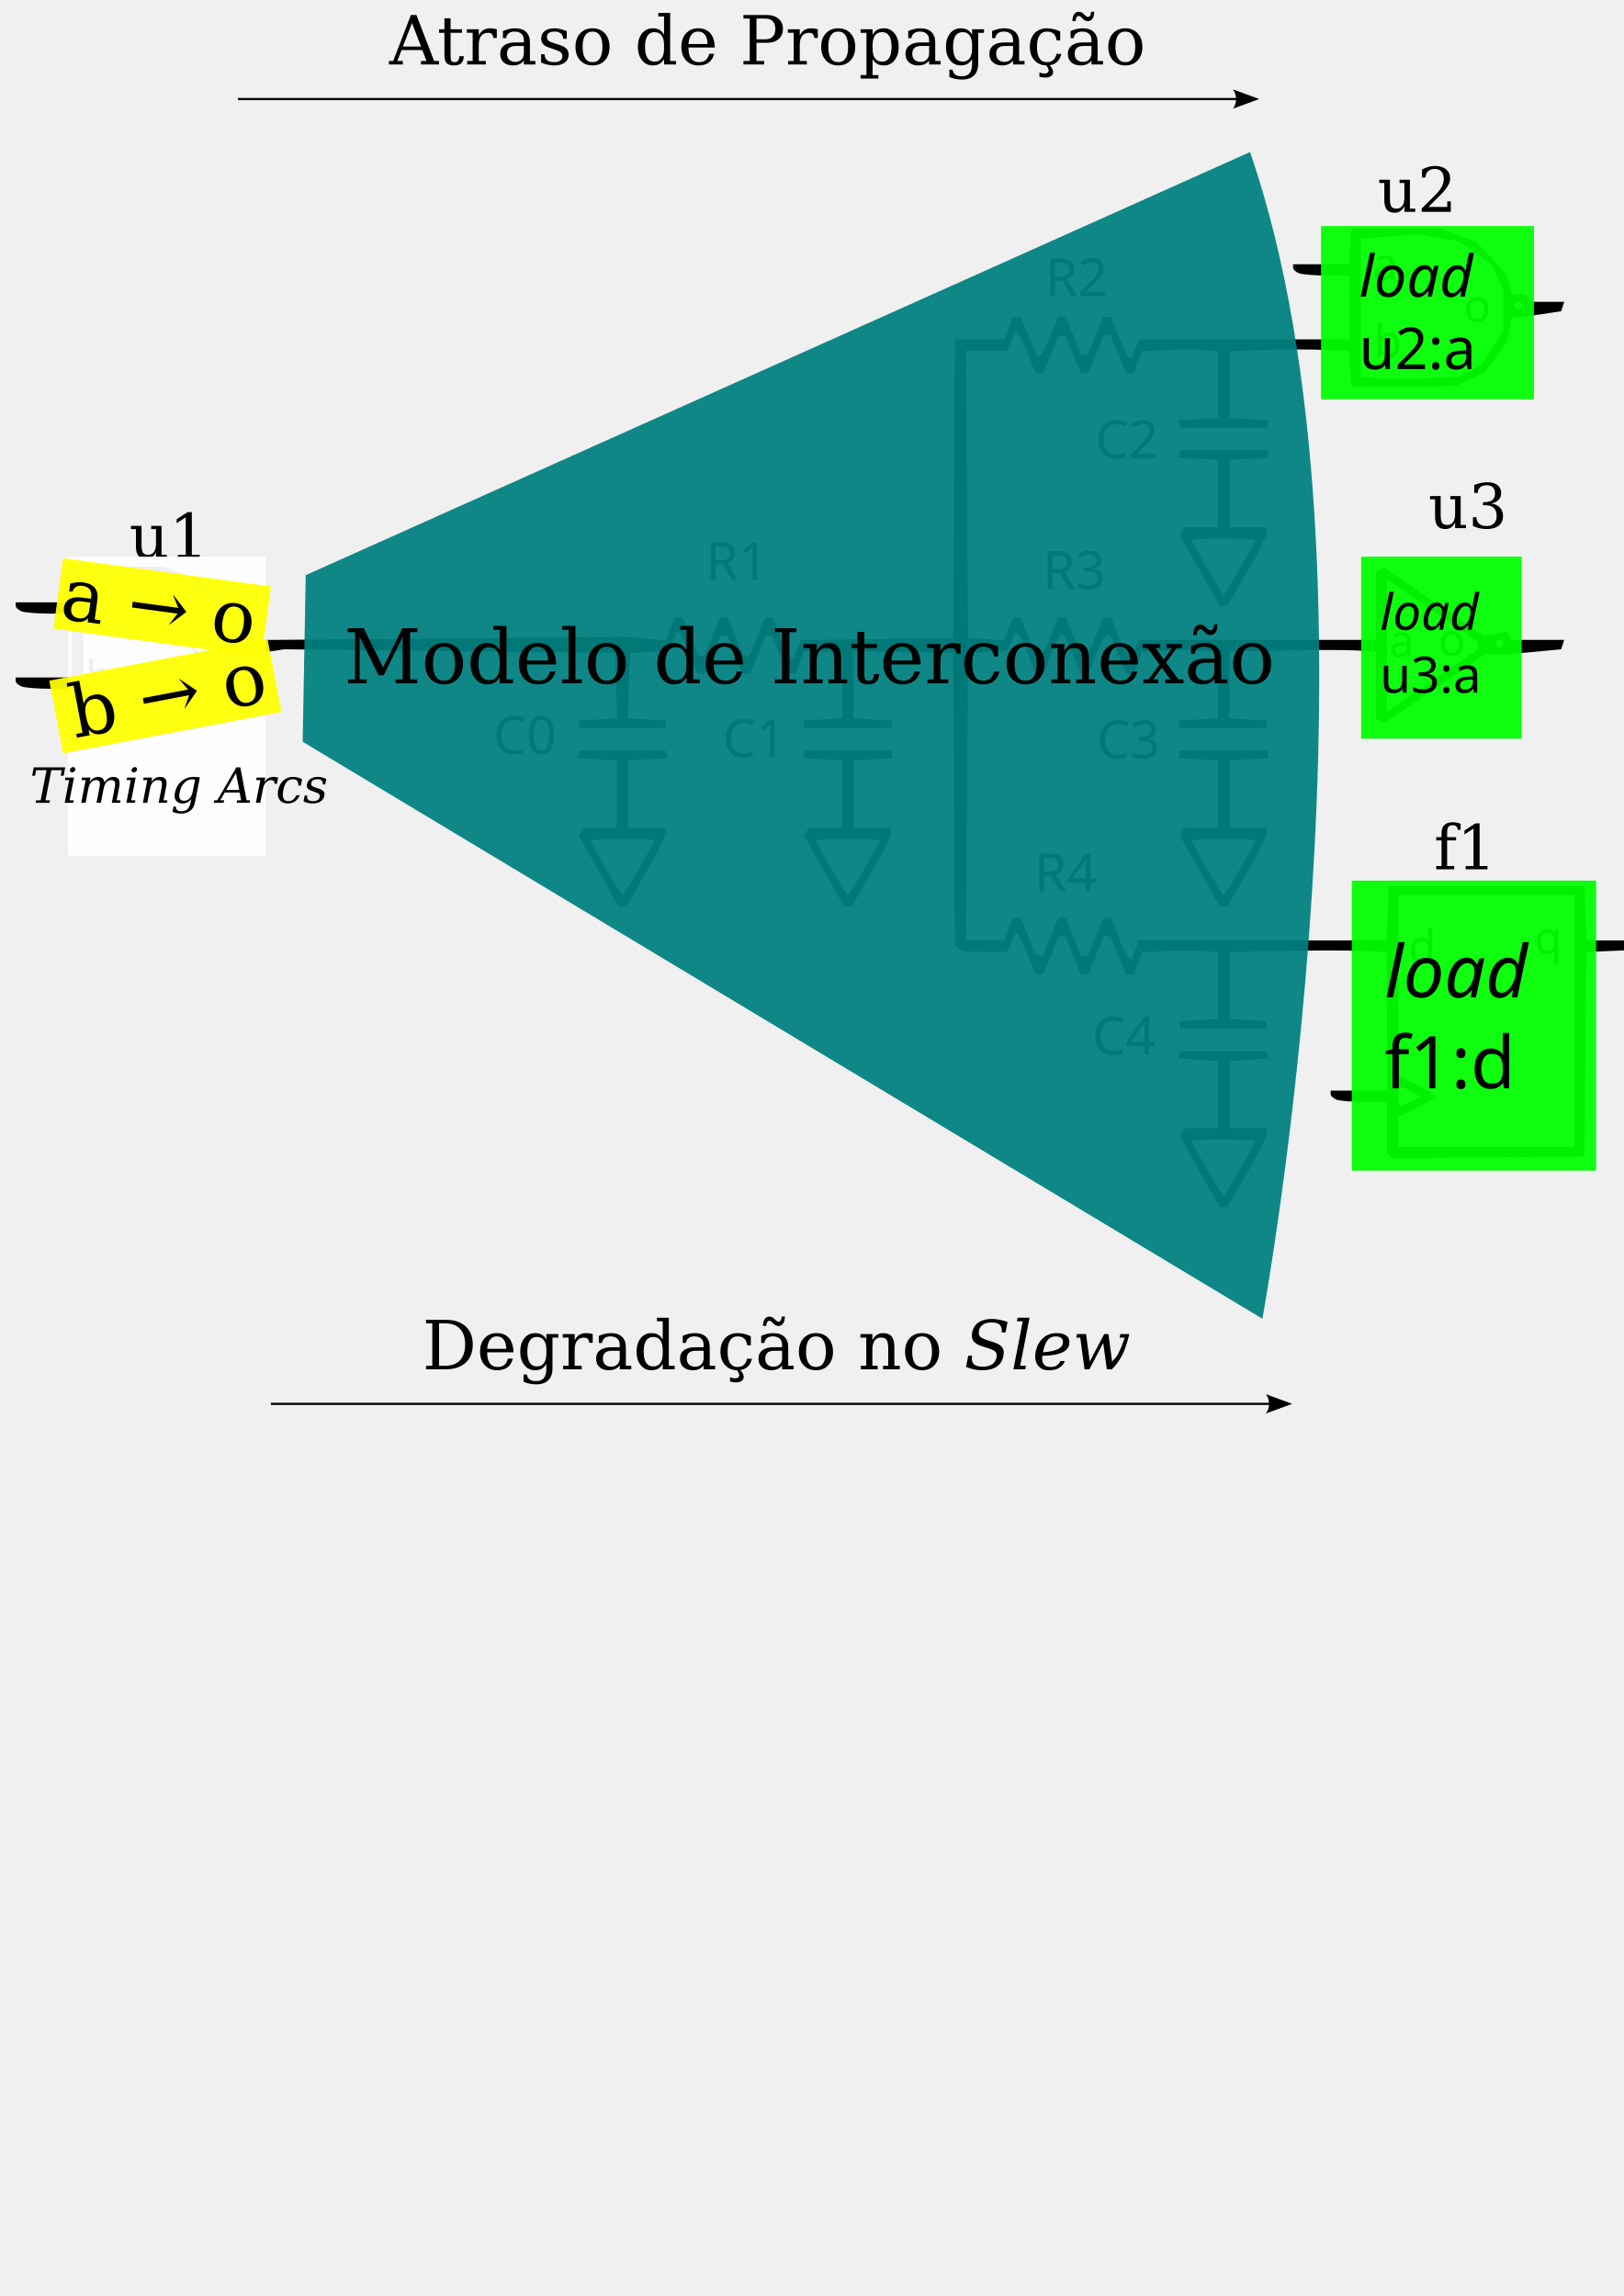
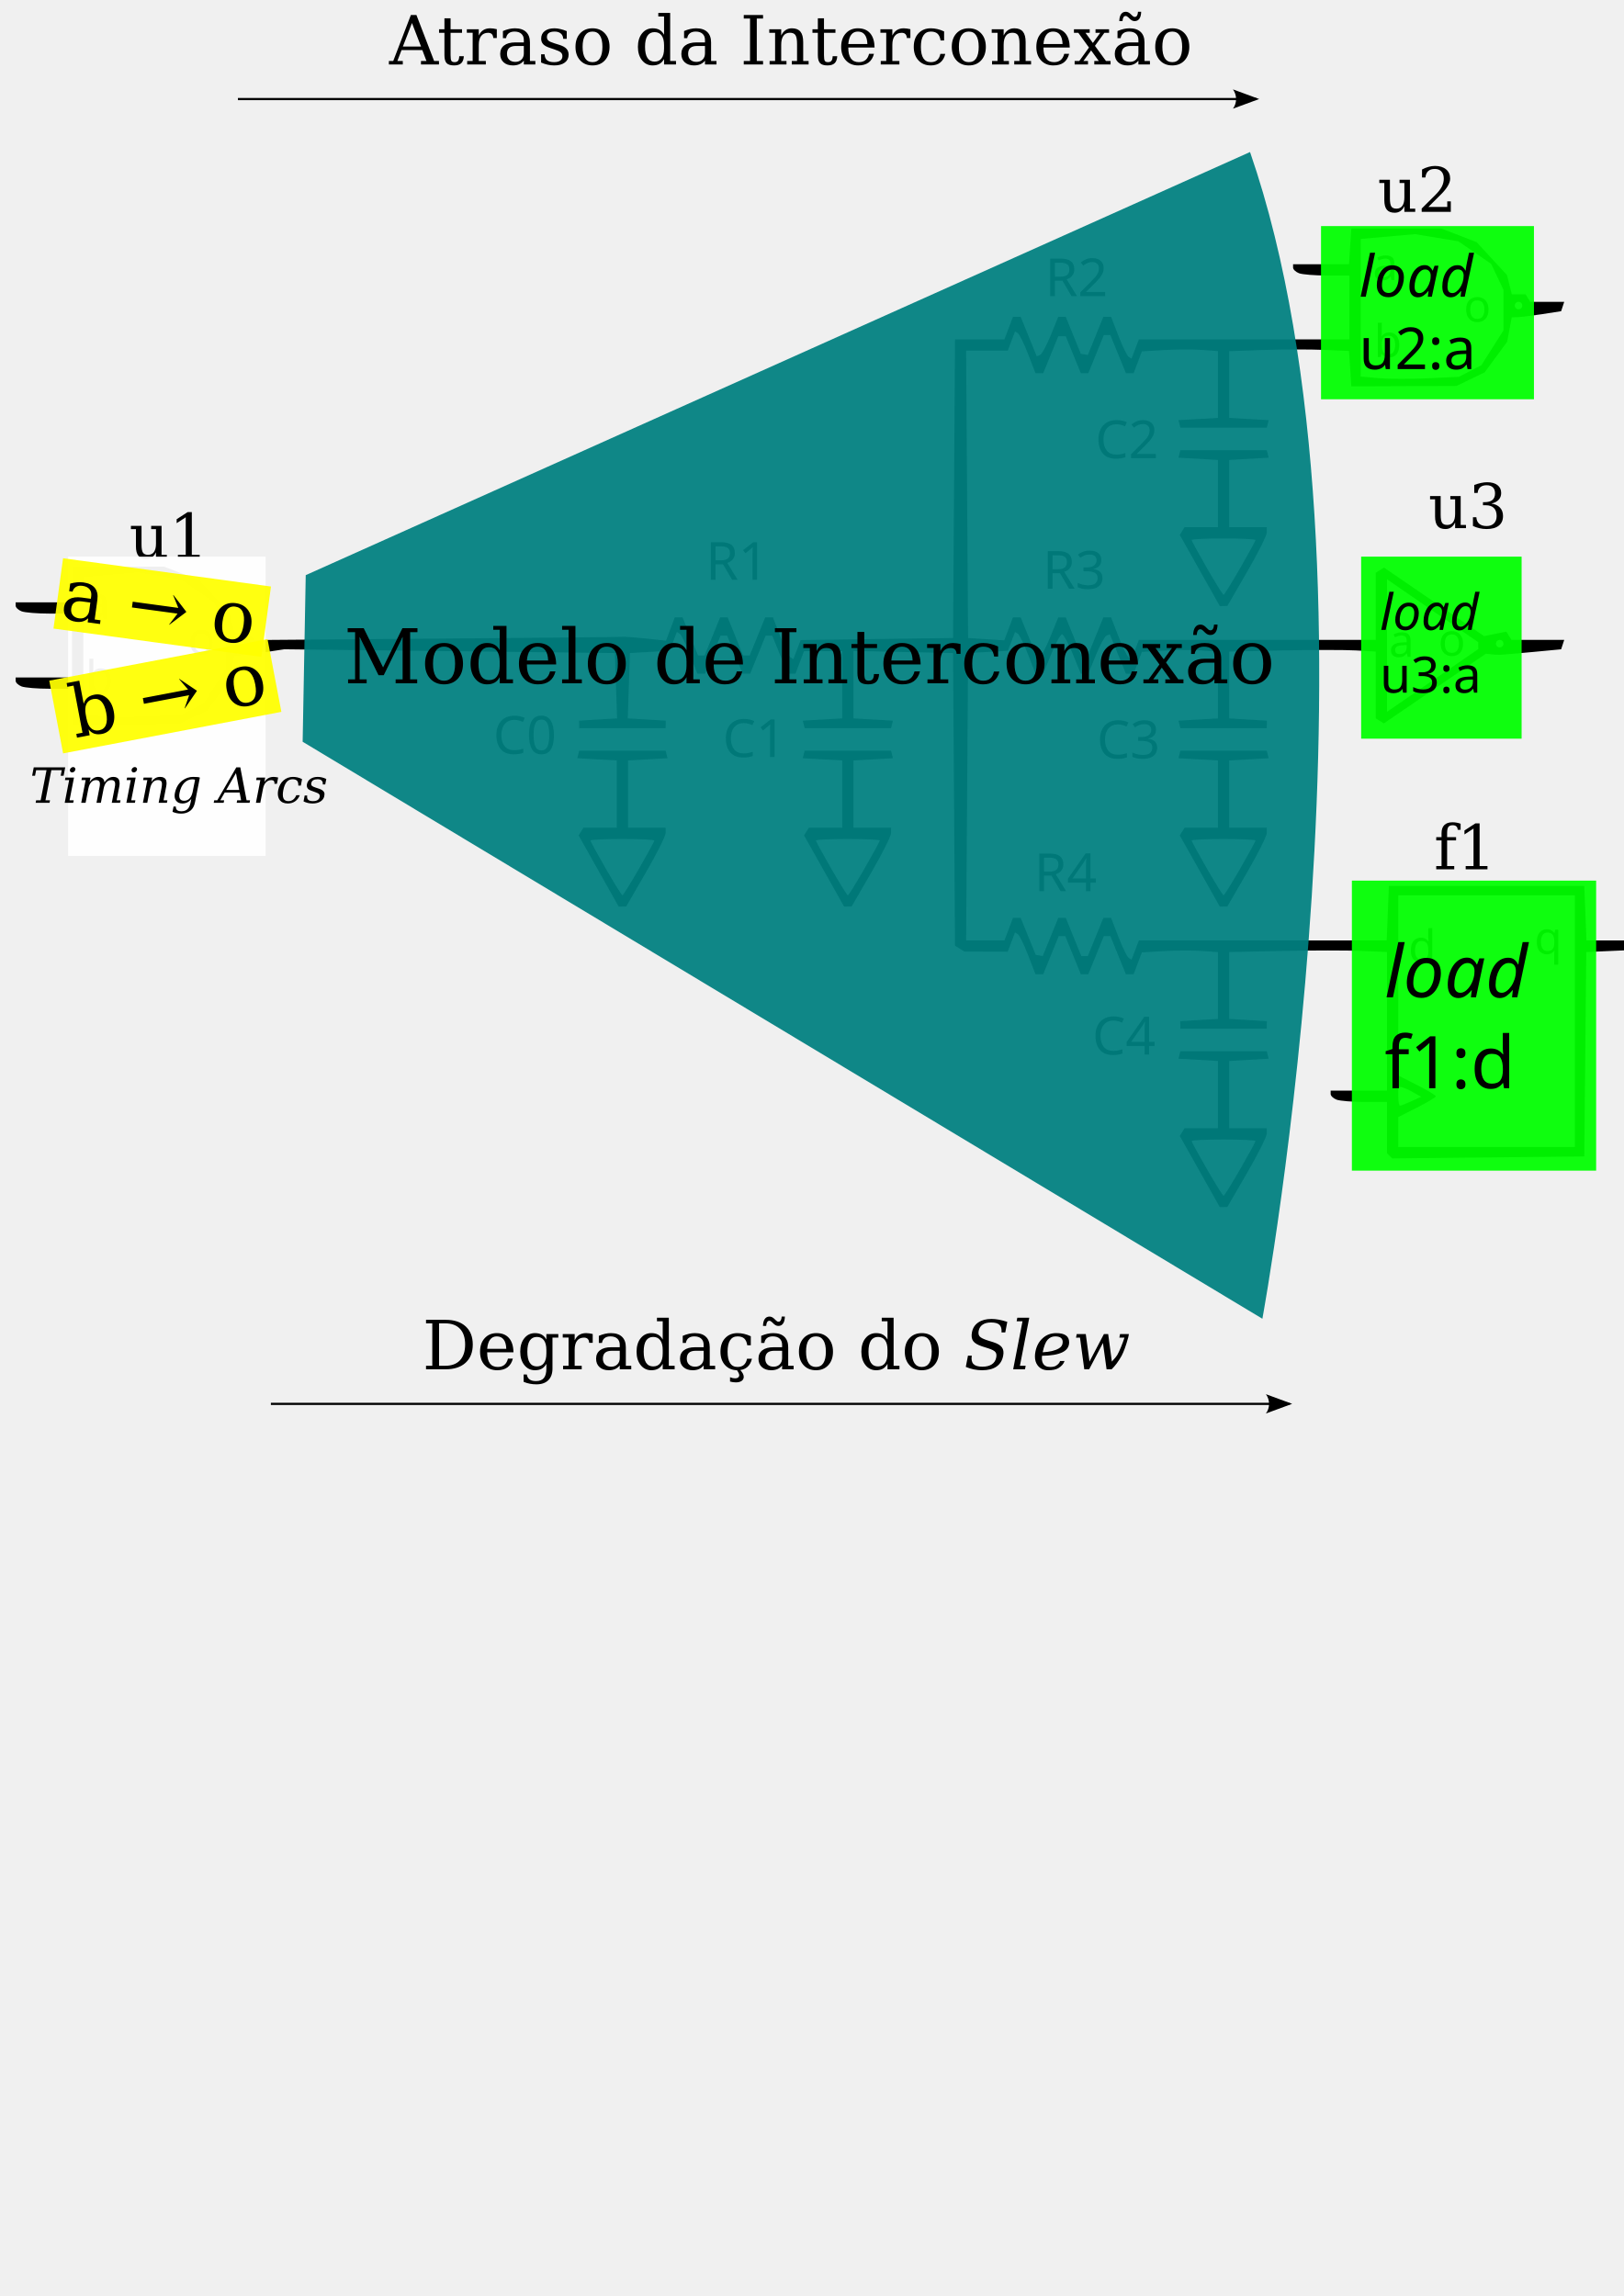
<svg xmlns="http://www.w3.org/2000/svg" version="1.1" id="svg2" height="1052.362" width="744.094">
  <defs id="defs4">
    <marker orient="auto" refY="0.0" refX="0.0" id="Arrow2Lend" style="overflow:visible;">
      <path id="path4972" style="fill-rule:evenodd;stroke-width:0.625;stroke-linejoin:round;" d="M 8.719,4.034 L -2.207,0.016 L 8.719,-4.002 C 6.973,-1.63 6.983,1.616 8.719,4.034 z " transform="scale(1.1) rotate(180) translate(1,0)" />
    </marker>
    <marker orient="auto" refY="0" refX="0" id="Arrow2Lend-1" style="overflow:visible">
      <path id="path4972-9" style="fill-rule:evenodd;stroke-width:0.625;stroke-linejoin:round" d="M 8.719,4.034 -2.207,0.016 8.719,-4.002 c -1.745,2.372 -1.735,5.617 -6e-7,8.035 z" transform="matrix(-1.1,0,0,-1.1,-1.1,0)" />
    </marker>
  </defs>
  <g id="layer1">
    <path id="path3111" d="m 560.723,553.251 -1.722,0.022 -9.173,-16.305 -9.173,-16.305 1.096,-1.774 1.096,-1.774 7.646,0 7.646,0 0,-15.406 0,-15.406 -9.039,-0.52 -9.039,-0.52 0.43,-1.722 0.43,-1.722 19.8,0 19.8,0 0.43,1.722 0.43,1.722 -9.039,0.52 -9.039,0.52 0,15.406 0,15.406 8.609,0 8.609,0 0,2.467 c 0,1.357 -4.068,9.482 -9.039,18.056 l -9.039,15.589 -1.722,0.022 z m 0,-5.142 c 0.31,0 3.729,-5.492 7.599,-12.204 3.87,-6.712 7.036,-12.523 7.036,-12.913 0,-0.39 -6.586,-0.71 -14.635,-0.71 -8.049,0 -14.635,0.319 -14.635,0.71 0,0.39 3.166,6.201 7.036,12.913 3.87,6.712 7.289,12.204 7.599,12.204 z m 121.27,-17.62 -44.02,0.459 -1.176,-1.176 -1.176,-1.176 0,-11.765 0,-11.765 -10.19,0 c -5.604,0 -11.415,-0.47 -12.913,-1.045 -1.498,-0.575 -2.723,-1.737 -2.723,-2.583 l 0,-1.538 12.913,0 12.913,0 0,-31.774 0,-31.774 -11.622,-0.509 c -6.392,-0.28 -22.663,-0.276 -36.157,0.011 l -24.535,0.519 0,15.318 0,15.318 8.631,0.52 8.631,0.52 -0.022,1.722 -0.023,1.722 -19.8,0 -19.8,0 -0.022,-1.722 -0.022,-1.722 8.632,-0.52 8.631,-0.52 0,-15.307 0,-15.307 -7.318,-0.529 c -4.025,-0.291 -11.868,-0.262 -17.429,0.065 l -10.112,0.594 -1.888,5.002 -1.888,5.002 -1.775,-0.002 -1.775,-0.002 -3.555,-8.737 -3.555,-8.737 -1.499,0 -1.499,0 -3.555,8.737 -3.555,8.737 -1.722,0 -1.722,0 -3.555,-8.737 -3.555,-8.737 -1.499,0 -1.499,0 -3.555,8.737 -3.555,8.737 -1.773,0.002 -1.773,0.002 -3.392,-8.768 c -1.866,-4.823 -3.975,-9.131 -4.687,-9.573 l -1.295,-0.805 -1.676,4.408 -1.676,4.408 -9.943,-0.026 -9.943,-0.026 -2.132,-1.354 -2.132,-1.354 -0.451,-67.06 -0.451,-67.061 -22.814,-0.48 -22.814,-0.48 0,15.456 0,15.456 9.039,0.52 9.039,0.52 -0.43,1.722 -0.43,1.722 -19.8,0 -19.8,0 -0.43,-1.722 -0.43,-1.722 9.039,-0.52 9.039,-0.52 0,-15.406 0,-15.406 -8.758,0 -8.758,0 -1.95,5.165 -1.95,5.165 -1.775,-0.001 -1.775,-0.002 -3.555,-8.737 -3.555,-8.737 -1.499,0 -1.499,0 -3.555,8.737 -3.555,8.737 -1.722,0 -1.722,0 -3.555,-8.737 -3.555,-8.737 -1.499,0 -1.499,0 -3.555,8.737 -3.555,8.737 -1.773,0.002 -1.773,0.001 -3.392,-8.768 c -1.866,-4.823 -3.975,-9.131 -4.687,-9.573 l -1.295,-0.805 -1.641,4.315 -1.641,4.315 -9.117,0.523 -9.117,0.523 -0.496,14.973 -0.496,14.973 8.697,0.523 8.697,0.523 -0.022,1.722 -0.023,1.722 -19.8,0 -19.8,0 -0.022,-1.722 -0.023,-1.722 8.697,-0.523 8.697,-0.523 -0.496,-14.973 -0.496,-14.973 -75.758,-0.861 -75.758,-0.861 -8.609,1.308 c -4.735,0.719 -9.889,1.354 -11.453,1.411 l -2.844,0.104 -1.049,5.594 -1.049,5.594 -5.153,7.007 -5.153,7.007 -6.449,3.113 -6.449,3.113 -24.105,0.093 -24.105,0.093 -0.525,-8.178 -0.525,-8.178 -10.095,0 c -5.553,-6e-5 -11.321,-0.47 -12.819,-1.045 -1.498,-0.575 -2.723,-1.737 -2.723,-2.583 l 0,-1.538 12.913,0 12.913,0 0,-14.635 0,-14.635 -10.19,0 c -5.604,0 -11.415,-0.47 -12.913,-1.045 -1.498,-0.575 -2.723,-1.737 -2.723,-2.583 l 0,-1.538 12.819,0 12.819,0 0.525,-8.178 0.525,-8.178 20.661,0 20.661,0 8.043,3.104 8.043,3.104 6.965,7.556 6.965,7.556 1.106,4.406 1.106,4.406 2.913,0 c 1.602,0 3.702,0.79 4.667,1.755 l 1.755,1.755 83.387,-0.641 c 45.863,-0.352 84.162,-0.726 85.109,-0.829 0.947,-0.104 5.828,0.247 10.846,0.779 l 9.124,0.968 2.015,-5.337 2.015,-5.337 1.775,10e-4 1.775,0.002 3.555,8.737 3.555,8.737 1.499,0 1.499,0 3.555,-8.737 3.555,-8.737 1.722,0 1.722,0 3.555,8.737 3.555,8.737 1.499,0 1.499,0 3.555,-8.737 3.555,-8.737 1.773,-0.002 1.773,-10e-4 3.392,8.768 c 1.866,4.823 3.975,9.131 4.687,9.573 l 1.295,0.805 1.662,-4.372 1.662,-4.372 34.922,-0.466 34.922,-0.466 0.45,-68.441 0.45,-68.441 11.321,0 11.321,0 1.95,-5.165 1.95,-5.165 1.775,0.002 1.775,0.002 3.677,9.038 3.677,9.038 1.488,-0.574 c 0.818,-0.316 3.037,-4.383 4.931,-9.038 l 3.444,-8.464 1.722,0 1.722,0 3.444,8.464 3.444,8.464 1.61,0.274 1.61,0.274 3.555,-8.737 3.555,-8.737 1.773,-0.002 1.773,-0.002 3.392,8.768 c 1.866,4.823 3.975,9.131 4.687,9.573 l 1.295,0.805 1.676,-4.408 1.676,-4.408 48.252,0 48.252,0 0,-14.635 0,-14.635 -10.19,0 c -5.604,0 -11.415,-0.47 -12.913,-1.045 -1.498,-0.575 -2.723,-1.737 -2.723,-2.583 l 0,-1.538 12.819,0 12.819,0 0.525,-8.178 0.525,-8.178 20.661,0 20.661,0 8.043,3.104 8.043,3.104 6.965,7.556 6.965,7.556 1.106,4.406 1.106,4.406 3.155,0 3.155,0 1.064,1.722 1.064,1.722 7.79,0 7.79,0 -0.712,2.152 -0.712,2.152 -8.471,1.308 c -4.659,0.719 -9.751,1.354 -11.315,1.411 l -2.844,0.103 -1.049,5.594 -1.049,5.594 -5.153,7.007 -5.153,7.007 -6.449,3.113 -6.449,3.113 -24.105,0.093 -24.105,0.093 -0.522,-8.102 -0.522,-8.102 -11.531,-0.507 c -6.342,-0.279 -18.698,-0.26 -27.457,0.042 l -15.926,0.549 0,15.288 0,15.288 9.039,0.52 9.039,0.52 -0.43,1.722 -0.43,1.722 -19.8,0 -19.8,0 -0.43,-1.722 -0.43,-1.722 9.039,-0.52 9.039,-0.52 0,-15.307 0,-15.307 -7.318,-0.529 c -4.025,-0.291 -11.868,-0.262 -17.429,0.065 l -10.112,0.594 -1.888,5.002 -1.888,5.002 -1.775,-0.002 -1.775,-0.002 -3.555,-8.737 -3.555,-8.737 -1.499,0 -1.499,0 -3.555,8.737 -3.555,8.737 -1.722,0 -1.722,0 -3.444,-8.464 -3.444,-8.464 -1.722,0 -1.722,0 -3.444,8.464 -3.444,8.464 -1.773,0.002 -1.773,0.002 -3.392,-8.768 c -1.866,-4.823 -3.975,-9.131 -4.687,-9.573 l -1.295,-0.805 -1.676,4.408 -1.676,4.408 -9.533,0 -9.533,0 0.451,65.858 0.451,65.858 8.291,0.529 8.291,0.529 1.987,-5.264 1.987,-5.264 1.775,0.002 1.775,0.002 3.677,9.038 c 2.023,4.971 4.242,9.038 4.931,9.038 0.69,0 2.909,-4.067 4.931,-9.038 l 3.677,-9.038 1.722,0 1.722,0 3.444,8.464 3.444,8.464 1.722,0 1.722,0 3.444,-8.464 3.444,-8.464 1.773,-0.002 1.773,-0.002 3.392,8.768 c 1.866,4.823 3.975,9.131 4.687,9.573 l 1.295,0.805 1.676,-4.408 1.676,-4.408 54.279,0 54.279,0 0,-15.394 0,-15.394 1.9,-1.174 1.9,-1.174 22.924,15.693 22.924,15.693 5.098,-1.02 5.098,-1.02 1.171,1.895 1.171,1.895 12.094,0 12.094,0 -0.709,2.152 -0.709,2.152 -12.778,1.21 c -7.028,0.665 -13.747,1.247 -14.93,1.291 -1.184,0.045 -3.191,-0.048 -4.46,-0.206 l -2.308,-0.287 -23.375,15.973 -23.375,15.973 -1.865,-1.153 -1.865,-1.153 0,-15.304 0,-15.304 -9.039,-0.52 c -4.972,-0.286 -20.08,-0.287 -33.575,-10e-4 l -24.535,0.519 0,15.318 0,15.318 8.631,0.52 8.631,0.52 -0.022,1.722 -0.023,1.722 -19.8,0 -19.8,0 -0.43,-1.722 -0.43,-1.722 9.039,-0.52 9.039,-0.52 0,-15.307 0,-15.307 -7.318,-0.529 c -4.025,-0.291 -11.868,-0.262 -17.429,0.065 l -10.112,0.594 -1.888,5.002 -1.888,5.002 -1.775,-10e-4 -1.775,-0.002 -3.677,-9.038 -3.677,-9.038 -1.488,0.574 c -0.818,0.316 -3.038,4.383 -4.931,9.038 l -3.444,8.464 -1.722,0 -1.722,0 -3.677,-9.038 c -2.023,-4.971 -4.242,-9.038 -4.932,-9.038 -0.69,0 -2.909,4.067 -4.931,9.038 l -3.677,9.038 -1.773,0.002 -1.773,10e-4 -3.392,-8.768 c -1.866,-4.823 -3.975,-9.131 -4.687,-9.573 l -1.295,-0.805 -1.641,4.315 -1.641,4.315 -9.117,0.523 -9.117,0.523 -0.451,65.858 -0.451,65.858 8.779,0 8.779,0 1.95,-5.165 1.95,-5.165 1.775,0.002 1.775,0.002 3.444,8.464 3.444,8.464 1.61,0.274 1.61,0.274 3.555,-8.737 3.555,-8.737 1.722,0 1.722,0 3.555,8.737 3.555,8.737 1.499,0 1.499,0 3.555,-8.737 3.555,-8.737 1.773,-0.002 1.773,-0.002 3.392,8.768 c 1.866,4.823 3.975,9.131 4.687,9.573 l 1.295,0.805 1.676,-4.408 1.676,-4.408 56.786,0 56.786,0 0.506,-12.483 0.506,-12.483 44.766,0 44.766,0 0.506,12.483 0.506,12.483 12.12,0 12.12,0 -0.711,2.152 -0.711,2.152 -11.457,0.508 -11.457,0.508 -0.458,46.84 -0.458,46.84 -44.02,0.459 z m -0.746,-4.763 40.462,0 0,-57.68 0,-57.68 -40.462,0 -40.462,0 0,41.294 0,41.294 8.609,4.362 c 4.735,2.399 8.609,4.724 8.609,5.165 0,0.442 -3.874,2.766 -8.609,5.165 l -8.609,4.362 0,6.858 0,6.858 40.462,0 z M 641.565,506.787 c 0.429,0 2.796,-0.919 5.26,-2.041 l 4.48,-2.041 -3.968,-2.202 c -2.183,-1.211 -4.549,-2.23 -5.26,-2.263 l -1.291,-0.061 0,4.304 c 0,2.367 0.351,4.304 0.78,4.304 z M 68.848,328.362 l 14.328,-0.679 5.14,-2.658 5.14,-2.658 5.067,-7.99 5.067,-7.99 0,-9.303 0,-9.303 -2.816,-5.934 -2.816,-5.934 -7.529,-5.18 -7.529,-5.18 -9.886,-1.636 -9.886,-1.636 -12.483,1.105 -12.483,1.105 0,31.521 0,31.521 8.178,0.754 c 4.498,0.415 14.626,0.448 22.506,0.075 z m 587.696,-16.486 20.925,-14.379 -0.028,-1.585 -0.028,-1.585 -20.897,-14.414 -20.897,-14.414 0,30.378 0,30.378 20.925,-14.379 z M 110.478,296.73 c 0.947,0 1.722,-0.775 1.722,-1.722 0,-0.947 -0.775,-1.722 -1.722,-1.722 -0.947,0 -1.722,0.775 -1.722,1.722 0,0.947 0.775,1.722 1.722,1.722 z m 576.795,0 c 0.947,0 1.722,-0.775 1.722,-1.722 0,-0.947 -0.775,-1.722 -1.722,-1.722 -0.947,0 -1.722,0.775 -1.722,1.722 0,0.947 0.775,1.722 1.722,1.722 z m -33.021,-123.328 14.328,-0.679 5.14,-2.658 5.14,-2.658 5.067,-7.99 5.067,-7.99 0,-9.303 0,-9.303 -2.816,-5.934 -2.816,-5.934 -7.529,-5.18 -7.529,-5.18 -9.886,-1.636 -9.886,-1.636 -12.483,1.105 -12.483,1.105 0,31.521 0,31.521 8.178,0.754 c 4.498,0.415 14.626,0.448 22.506,0.075 z m 41.63,-31.632 c 0.947,0 1.722,-0.775 1.722,-1.722 0,-0.947 -0.775,-1.722 -1.722,-1.722 -0.947,0 -1.722,0.775 -1.722,1.722 0,0.947 0.775,1.722 1.722,1.722 z m -410.644,273.739 -1.722,0.022 -9.173,-16.305 -9.173,-16.305 1.096,-1.774 1.096,-1.774 7.646,0 7.646,0 0,-15.406 0,-15.406 -9.039,-0.52 -9.039,-0.52 0.43,-1.722 0.43,-1.722 19.8,0 19.8,0 0.43,1.722 0.43,1.722 -9.039,0.52 -9.039,0.52 0,15.406 0,15.406 8.609,0 8.609,0 0,2.467 c 0,1.357 -4.068,9.482 -9.039,18.056 l -9.039,15.589 -1.722,0.023 z m 0,-5.142 c 0.31,0 3.729,-5.492 7.599,-12.204 3.87,-6.712 7.036,-12.523 7.036,-12.913 0,-0.39 -6.586,-0.71 -14.635,-0.71 -8.049,0 -14.635,0.319 -14.635,0.71 0,0.39 3.166,6.201 7.036,12.913 3.87,6.712 7.289,12.204 7.599,12.204 z m 103.307,5.142 -1.722,0.022 -9.173,-16.305 -9.173,-16.305 1.096,-1.774 1.096,-1.774 7.646,0 7.646,0 0,-15.406 0,-15.406 -9.039,-0.52 -9.039,-0.52 0.43,-1.722 0.43,-1.722 19.8,0 19.8,0 0.43,1.722 0.43,1.722 -9.039,0.52 -9.039,0.52 0,15.406 0,15.406 8.609,0 8.609,0 0,2.467 c 0,1.357 -4.068,9.482 -9.039,18.056 l -9.039,15.589 -1.722,0.023 z m 0,-5.142 c 0.31,0 3.729,-5.492 7.599,-12.204 3.87,-6.712 7.036,-12.523 7.036,-12.913 0,-0.39 -6.586,-0.71 -14.635,-0.71 -8.049,0 -14.635,0.319 -14.635,0.71 0,0.39 3.166,6.201 7.036,12.913 3.87,6.712 7.289,12.204 7.599,12.204 z m 172.178,5.142 -1.722,0.022 -9.173,-16.305 -9.173,-16.305 1.096,-1.774 1.096,-1.774 7.646,0 7.646,0 0,-15.406 0,-15.406 -9.039,-0.52 -9.039,-0.52 0.43,-1.722 0.43,-1.722 19.8,0 19.8,0 0.43,1.722 0.43,1.722 -9.039,0.52 -9.039,0.52 0,15.406 0,15.406 8.609,0 8.609,0 0,2.467 c 0,1.357 -4.068,9.482 -9.039,18.056 l -9.039,15.589 -1.722,0.023 z m 0,-5.142 c 0.31,0 3.729,-5.492 7.599,-12.204 3.87,-6.712 7.036,-12.523 7.036,-12.913 0,-0.39 -6.586,-0.71 -14.635,-0.71 -8.049,0 -14.635,0.319 -14.635,0.71 0,0.39 3.166,6.201 7.036,12.913 3.87,6.712 7.289,12.204 7.599,12.204 z m 0,-132.6 -1.722,0.023 -9.173,-16.305 -9.173,-16.305 1.096,-1.774 1.096,-1.774 7.646,0 7.646,0 0,-15.406 0,-15.406 -9.039,-0.52 -9.039,-0.52 0.43,-1.722 0.43,-1.722 19.8,0 19.8,0 0.43,1.722 0.43,1.722 -9.039,0.52 -9.039,0.52 0,15.406 0,15.406 8.609,0 8.609,0 0,2.467 c 0,1.357 -4.068,9.482 -9.039,18.056 l -9.039,15.589 -1.722,0.022 z m 0,-5.142 c 0.31,0 3.729,-5.492 7.599,-12.204 3.87,-6.712 7.036,-12.523 7.036,-12.913 0,-0.39 -6.586,-0.71 -14.635,-0.71 -8.049,0 -14.635,0.319 -14.635,0.71 0,0.39 3.166,6.201 7.036,12.913 3.87,6.712 7.289,12.204 7.599,12.204 z" style="fill:#000000" />
    <text id="text3113" y="255.762" x="59.234" style="font-size:28.355px;font-style:normal;font-weight:normal;line-height:125%;letter-spacing:0px;word-spacing:0px;fill:#000000;fill-opacity:1;stroke:none;font-family:Sans" xml:space="preserve">
      <tspan style="font-style:normal;font-variant:normal;font-weight:normal;font-stretch:normal;font-family:DejaVu Serif;-inkscape-font-specification:DejaVu Serif" y="255.762" x="59.234" id="tspan3115">u1</tspan>
    </text>
    <text id="text3113-7" y="97.105" x="631.332" style="font-size:28.355px;font-style:normal;font-weight:normal;line-height:125%;letter-spacing:0px;word-spacing:0px;fill:#000000;fill-opacity:1;stroke:none;font-family:Sans" xml:space="preserve">
      <tspan style="font-style:normal;font-variant:normal;font-weight:normal;font-stretch:normal;font-family:DejaVu Serif;-inkscape-font-specification:DejaVu Serif" y="97.105" x="631.332" id="tspan3115-8">u2</tspan>
    </text>
    <text id="text3113-7-7" y="242.077" x="654.591" style="font-size:28.355px;font-style:normal;font-weight:normal;line-height:125%;letter-spacing:0px;word-spacing:0px;fill:#000000;fill-opacity:1;stroke:none;font-family:Sans" xml:space="preserve">
      <tspan style="font-style:normal;font-variant:normal;font-weight:normal;font-stretch:normal;font-family:DejaVu Serif;-inkscape-font-specification:DejaVu Serif" y="242.077" x="654.591" id="tspan3115-8-7">u3</tspan>
    </text>
    <text id="text3113-7-7-1" y="398.431" x="657.154" style="font-size:28.355px;font-style:normal;font-weight:normal;line-height:125%;letter-spacing:0px;word-spacing:0px;fill:#000000;fill-opacity:1;stroke:none;font-family:Sans" xml:space="preserve">
      <tspan style="font-style:normal;font-variant:normal;font-weight:normal;font-stretch:normal;font-family:DejaVu Serif;-inkscape-font-specification:DejaVu Serif" y="398.431" x="657.154" id="tspan3115-8-7-3">f1</tspan>
    </text>
    <text id="text3180" y="441.07" x="645.421" style="font-size:68.871px;font-style:normal;font-weight:normal;line-height:125%;letter-spacing:0px;word-spacing:0px;fill:#000000;fill-opacity:1;stroke:none;font-family:Sans" xml:space="preserve">
      <tspan style="font-size:20.661px" y="441.07" x="645.421" id="tspan3182">d</tspan>
    </text>
    <text id="text3180-1" y="437.206" x="703.149" style="font-size:68.871px;font-style:normal;font-weight:normal;line-height:125%;letter-spacing:0px;word-spacing:0px;fill:#000000;fill-opacity:1;stroke:none;font-family:Sans" xml:space="preserve">
      <tspan style="font-size:20.661px" y="437.206" x="703.149" id="tspan3182-3">q</tspan>
    </text>
    <text id="text3205" y="301.06" x="636.499" style="font-size:68.871px;font-style:normal;font-weight:normal;line-height:125%;letter-spacing:0px;word-spacing:0px;fill:#000000;fill-opacity:1;stroke:none;font-family:Sans" xml:space="preserve">
      <tspan style="font-size:20.661px" y="301.06" x="636.499" id="tspan3207">a</tspan>
    </text>
    <text id="text3205-0" y="128.338" x="629.06" style="font-size:68.871px;font-style:normal;font-weight:normal;line-height:125%;letter-spacing:0px;word-spacing:0px;fill:#000000;fill-opacity:1;stroke:none;font-family:Sans" xml:space="preserve">
      <tspan style="font-size:20.661px" y="128.338" x="629.06" id="tspan3207-8">a</tspan>
    </text>
    <text id="text3205-0-3" y="163.645" x="629.668" style="font-size:68.871px;font-style:normal;font-weight:normal;line-height:125%;letter-spacing:0px;word-spacing:0px;fill:#000000;fill-opacity:1;stroke:none;font-family:Sans" xml:space="preserve">
      <tspan style="font-size:20.661px" y="163.645" x="629.668" id="tspan3207-8-3">b</tspan>
    </text>
    <text id="text3205-0-3-3" y="147.446" x="670.753" style="font-size:68.871px;font-style:normal;font-weight:normal;line-height:125%;letter-spacing:0px;word-spacing:0px;fill:#000000;fill-opacity:1;stroke:none;font-family:Sans" xml:space="preserve">
      <tspan style="font-size:20.661px" y="147.446" x="670.753" id="tspan3207-8-3-9">o</tspan>
    </text>
    <text id="text3205-0-3-3-9" y="300.531" x="659.092" style="font-size:68.871px;font-style:normal;font-weight:normal;line-height:125%;letter-spacing:0px;word-spacing:0px;fill:#000000;fill-opacity:1;stroke:none;font-family:Sans" xml:space="preserve">
      <tspan style="font-size:20.661px" y="300.531" x="659.092" id="tspan3207-8-3-9-9">o</tspan>
    </text>
    <text id="text3205-7" y="283.567" x="38.791" style="font-size:68.871px;font-style:normal;font-weight:normal;line-height:125%;letter-spacing:0px;word-spacing:0px;fill:#000000;fill-opacity:1;stroke:none;font-family:Sans" xml:space="preserve">
      <tspan style="font-size:20.661px" y="283.567" x="38.791" id="tspan3207-1">a</tspan>
    </text>
    <text id="text3205-7-1" y="317.621" x="39.19" style="font-size:68.871px;font-style:normal;font-weight:normal;line-height:125%;letter-spacing:0px;word-spacing:0px;fill:#000000;fill-opacity:1;stroke:none;font-family:Sans" xml:space="preserve">
      <tspan style="font-size:20.661px" y="317.621" x="39.19" id="tspan3207-1-3">b</tspan>
    </text>
    <text id="text3205-7-1-6" y="300.003" x="86.063" style="font-size:68.871px;font-style:normal;font-weight:normal;line-height:125%;letter-spacing:0px;word-spacing:0px;fill:#000000;fill-opacity:1;stroke:none;font-family:Sans" xml:space="preserve">
      <tspan style="font-size:20.661px" y="300.003" x="86.063" id="tspan3207-1-3-8">o</tspan>
    </text>
    <text id="text3368" y="345.498" x="225.999" style="font-size:68.871px;font-style:normal;font-weight:normal;line-height:125%;letter-spacing:0px;word-spacing:0px;fill:#000000;fill-opacity:1;stroke:none;font-family:Sans" xml:space="preserve">
      <tspan style="font-size:24.105px" y="345.498" x="225.999" id="tspan3370">C0</tspan>
    </text>
    <text id="text3368-8" y="346.967" x="331.166" style="font-size:68.871px;font-style:normal;font-weight:normal;line-height:125%;letter-spacing:0px;word-spacing:0px;fill:#000000;fill-opacity:1;stroke:none;font-family:Sans" xml:space="preserve">
      <tspan style="font-size:24.105px" y="346.967" x="331.166" id="tspan3370-5">C1</tspan>
    </text>
    <text id="text3368-8-9" y="210.001" x="501.925" style="font-size:68.871px;font-style:normal;font-weight:normal;line-height:125%;letter-spacing:0px;word-spacing:0px;fill:#000000;fill-opacity:1;stroke:none;font-family:Sans" xml:space="preserve">
      <tspan style="font-size:24.105px" y="210.001" x="501.925" id="tspan3370-5-1">C2</tspan>
    </text>
    <text id="text3368-8-9-5" y="347.576" x="502.628" style="font-size:68.871px;font-style:normal;font-weight:normal;line-height:125%;letter-spacing:0px;word-spacing:0px;fill:#000000;fill-opacity:1;stroke:none;font-family:Sans" xml:space="preserve">
      <tspan style="font-size:24.105px" y="347.576" x="502.628" id="tspan3370-5-1-5">C3</tspan>
    </text>
    <text id="text3368-8-9-5-1" y="483.325" x="500.561" style="font-size:68.871px;font-style:normal;font-weight:normal;line-height:125%;letter-spacing:0px;word-spacing:0px;fill:#000000;fill-opacity:1;stroke:none;font-family:Sans" xml:space="preserve">
      <tspan style="font-size:24.105px" y="483.325" x="500.561" id="tspan3370-5-1-5-1">C4</tspan>
    </text>
    <text id="text3456" y="265.753" x="323.397" style="font-size:68.871px;font-style:normal;font-weight:normal;line-height:125%;letter-spacing:0px;word-spacing:0px;fill:#000000;fill-opacity:1;stroke:none;font-family:Sans" xml:space="preserve">
      <tspan style="font-size:24.105px" y="265.753" x="323.397" id="tspan3458">R1</tspan>
    </text>
    <text id="text3456-2" y="135.746" x="478.943" style="font-size:68.871px;font-style:normal;font-weight:normal;line-height:125%;letter-spacing:0px;word-spacing:0px;fill:#000000;fill-opacity:1;stroke:none;font-family:Sans" xml:space="preserve">
      <tspan style="font-size:24.105px" y="135.746" x="478.943" id="tspan3458-8">R2</tspan>
    </text>
    <text id="text3456-2-1" y="269.828" x="477.82" style="font-size:68.871px;font-style:normal;font-weight:normal;line-height:125%;letter-spacing:0px;word-spacing:0px;fill:#000000;fill-opacity:1;stroke:none;font-family:Sans" xml:space="preserve">
      <tspan style="font-size:24.105px" y="269.828" x="477.82" id="tspan3458-8-9">R3</tspan>
    </text>
    <text id="text3456-2-1-6" y="408.45" x="473.926" style="font-size:68.871px;font-style:normal;font-weight:normal;line-height:125%;letter-spacing:0px;word-spacing:0px;fill:#000000;fill-opacity:1;stroke:none;font-family:Sans" xml:space="preserve">
      <tspan style="font-size:24.105px" y="408.45" x="473.926" id="tspan3458-8-9-2">R4</tspan>
    </text>
    <path id="path3561" d="m 572.857,69.681 -432.749,193.935 -1.414,76.368 439.82,264.458 c 0,0 62.225,-338.372 -5.657,-534.76 z" style="opacity:0.937;fill:#008080;stroke:none" />
    <rect y="103.622" x="605.384" height="79.383" width="97.581" id="rect4339" style="opacity:0.937;fill:#00ff00;stroke:none" />
    <rect y="255.131" x="623.769" height="83.439" width="73.539" id="rect4341" style="opacity:0.937;fill:#00ff00;stroke:none" />
    <rect y="403.623" x="619.526" height="132.936" width="111.941" id="rect4343" style="opacity:0.937;fill:#00ff00;stroke:none" />
    <rect rx="0" ry="35.355" y="255.13" x="31.213" height="137.179" width="90.51" id="rect4345" style="opacity:0.937;fill:#ffffff;stroke:none" />
    <rect rx="0" ry="16.263" y="249.642" x="63.113" height="32.527" width="96.167" id="rect4347" style="opacity:0.937;fill:#ffff00;stroke:none" transform="matrix(0.9908773,0.1347673,-0.1347673,0.9908773,0,0)" />
    <rect rx="0" ry="16.263" y="310.69" x="-36.134" height="33.941" width="101.823" id="rect4349" style="opacity:0.937;fill:#ffff00;stroke:none" transform="matrix(0.9823766,-0.1869124,0.1869124,0.9823766,0,0)" />
    <text id="text4370" y="277.225" x="64.918" style="font-size:33.493px;font-style:normal;font-weight:normal;line-height:125%;letter-spacing:0px;word-spacing:0px;fill:#000000;fill-opacity:1;stroke:none;font-family:Sans" xml:space="preserve" transform="matrix(0.9908773,0.1347673,-0.1347673,0.9908773,0,0)">
      <tspan style="font-family:Dejavu serif;-inkscape-font-specification:Dejavu serif" y="277.225" x="64.918" id="tspan4372">a → o</tspan>
    </text>
    <text id="text4370-3" y="338.732" x="-29.493" style="font-size:33.493px;font-style:normal;font-weight:normal;line-height:125%;letter-spacing:0px;word-spacing:0px;fill:#000000;fill-opacity:1;stroke:none;font-family:Sans" xml:space="preserve" transform="matrix(0.9823766,-0.1869124,0.1869124,0.9823766,0,0)">
      <tspan style="font-family:dejavu serif;-inkscape-font-specification:dejavu serif" y="338.732" x="-29.493" id="tspan4372-7">b → o</tspan>
    </text>
    <text id="text4395" y="313.189" x="157.605" style="font-size:34.636px;font-style:normal;font-weight:normal;line-height:125%;letter-spacing:0px;word-spacing:0px;fill:#000000;fill-opacity:1;stroke:none;font-family:Sans" xml:space="preserve">
      <tspan style="font-family:dejavu serif;-inkscape-font-specification:dejavu serif" y="313.189" x="157.605" id="tspan4397">Modelo de Interconexão</tspan>
    </text>
    <text id="text4413" y="136.005" x="622.828" style="font-size:26.533px;font-style:normal;font-weight:normal;line-height:125%;letter-spacing:0px;word-spacing:0px;fill:#000000;fill-opacity:1;stroke:none;font-family:Sans" xml:space="preserve">
      <tspan y="136.005" x="622.828" id="tspan4415" style="font-style:italic;-inkscape-font-specification:Sans Italic">load</tspan>
      <tspan id="tspan4417" y="169.171" x="622.828">u2:a</tspan>
    </text>
    <text id="text4413-5" y="288.711" x="632.365" style="font-size:23.021px;font-style:normal;font-weight:normal;line-height:125%;letter-spacing:0px;word-spacing:0px;fill:#000000;fill-opacity:1;stroke:none;font-family:Sans" xml:space="preserve">
      <tspan y="288.711" x="632.365" id="tspan4415-5" style="font-style:italic;-inkscape-font-specification:Sans Italic">load</tspan>
      <tspan id="tspan4417-7" y="317.488" x="632.365">u3:a</tspan>
    </text>
    <text id="text4413-5-0" y="457.13" x="634.507" style="font-size:33.323px;font-style:normal;font-weight:normal;line-height:125%;letter-spacing:0px;word-spacing:0px;fill:#000000;fill-opacity:1;stroke:none;font-family:Sans" xml:space="preserve">
      <tspan y="457.13" x="634.507" id="tspan4415-5-8" style="font-style:italic;-inkscape-font-specification:Sans Italic">load</tspan>
      <tspan id="tspan4417-7-1" y="498.784" x="634.507">f1:d</tspan>
    </text>
    <text xml:space="preserve" style="font-size:22.286px;font-style:normal;font-variant:normal;font-weight:normal;font-stretch:normal;line-height:125%;letter-spacing:0px;word-spacing:0px;fill:#000000;fill-opacity:1;stroke:none;font-family:DejaVu Serif;-inkscape-font-specification:DejaVu Serif" x="13.667" y="367.961" id="text7043">
      <tspan id="tspan7045" x="13.667" y="367.961" style="font-style:italic;-inkscape-font-specification:DejaVu Serif Italic">Timing Arcs</tspan>
    </text>
  </g>
  <path style="fill:none;stroke:#000000;stroke-width:1;stroke-linecap:butt;stroke-linejoin:miter;stroke-miterlimit:4;stroke-opacity:1;stroke-dasharray:none;marker-start:none;marker-mid:none;marker-end:url(#Arrow2Lend)" d="m 109.026,45.406 466.69,0" id="path4765" />
  <text xml:space="preserve" style="font-size:103.666px;font-style:normal;font-variant:normal;font-weight:normal;font-stretch:normal;line-height:125%;letter-spacing:0px;word-spacing:0px;fill:#000000;fill-opacity:1;stroke:none;font-family:DejaVu Serif;-inkscape-font-specification:DejaVu Serif" x="178.403" y="29.552" id="text7007">
-     <tspan id="tspan7009" x="178.403" y="29.552" style="font-size:31.1px">Atraso de Propagação</tspan>
+     <tspan id="tspan7009" x="178.403" y="29.552" style="font-size:31.1px">Atraso da Interconexão</tspan>
  </text>
  <path style="fill:none;stroke:#000000;stroke-width:1;stroke-linecap:butt;stroke-linejoin:miter;stroke-miterlimit:4;stroke-opacity:1;stroke-dasharray:none;marker-start:none;marker-mid:none;marker-end:url(#Arrow2Lend)" d="m 124.137,643.46 466.69,0" id="path4765-2" />
  <text xml:space="preserve" style="font-size:103.666px;font-style:normal;font-variant:normal;font-weight:normal;font-stretch:normal;line-height:125%;letter-spacing:0px;word-spacing:0px;fill:#000000;fill-opacity:1;stroke:none;font-family:DejaVu Serif;-inkscape-font-specification:DejaVu Serif" x="193.515" y="627.607" id="text7007-9">
-     <tspan id="tspan7009-0" x="193.515" y="627.607" style="font-size:31.1px">Degradação no <tspan style="font-style:italic;-inkscape-font-specification:DejaVu Serif Italic" id="tspan7041">Slew</tspan>
+     <tspan id="tspan7009-0" x="193.515" y="627.607" style="font-size:31.1px">Degradação do <tspan style="font-style:italic;-inkscape-font-specification:DejaVu Serif Italic" id="tspan7041">Slew</tspan>
    </tspan>
  </text>
</svg>
